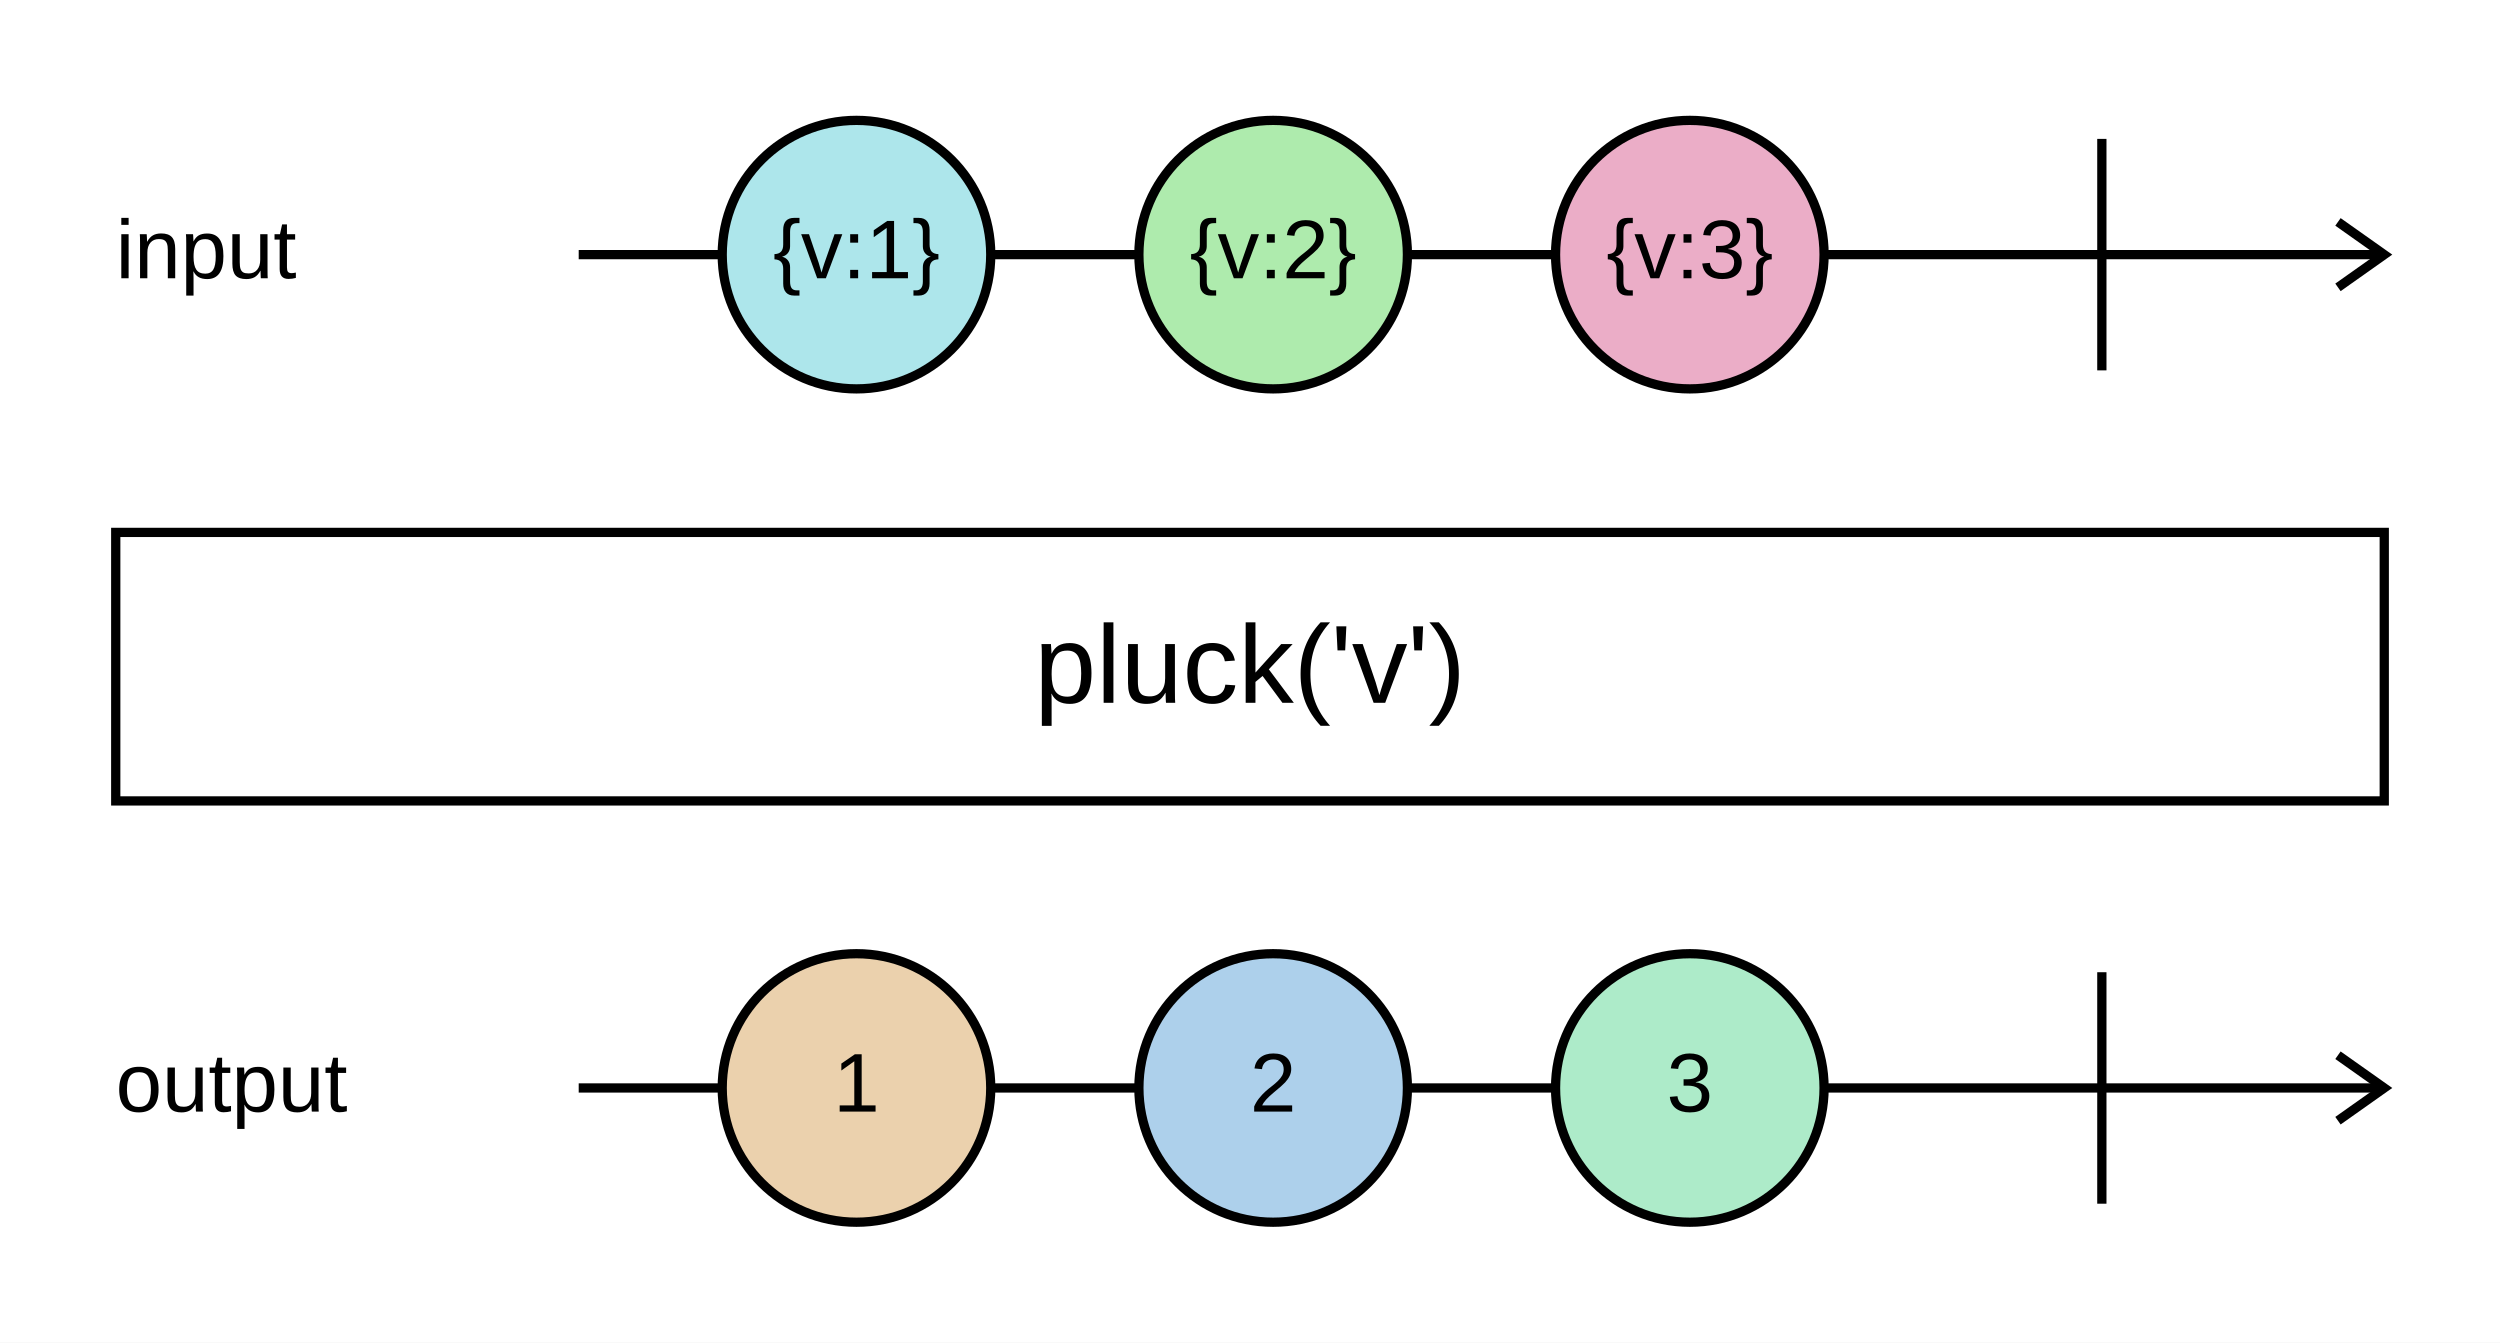
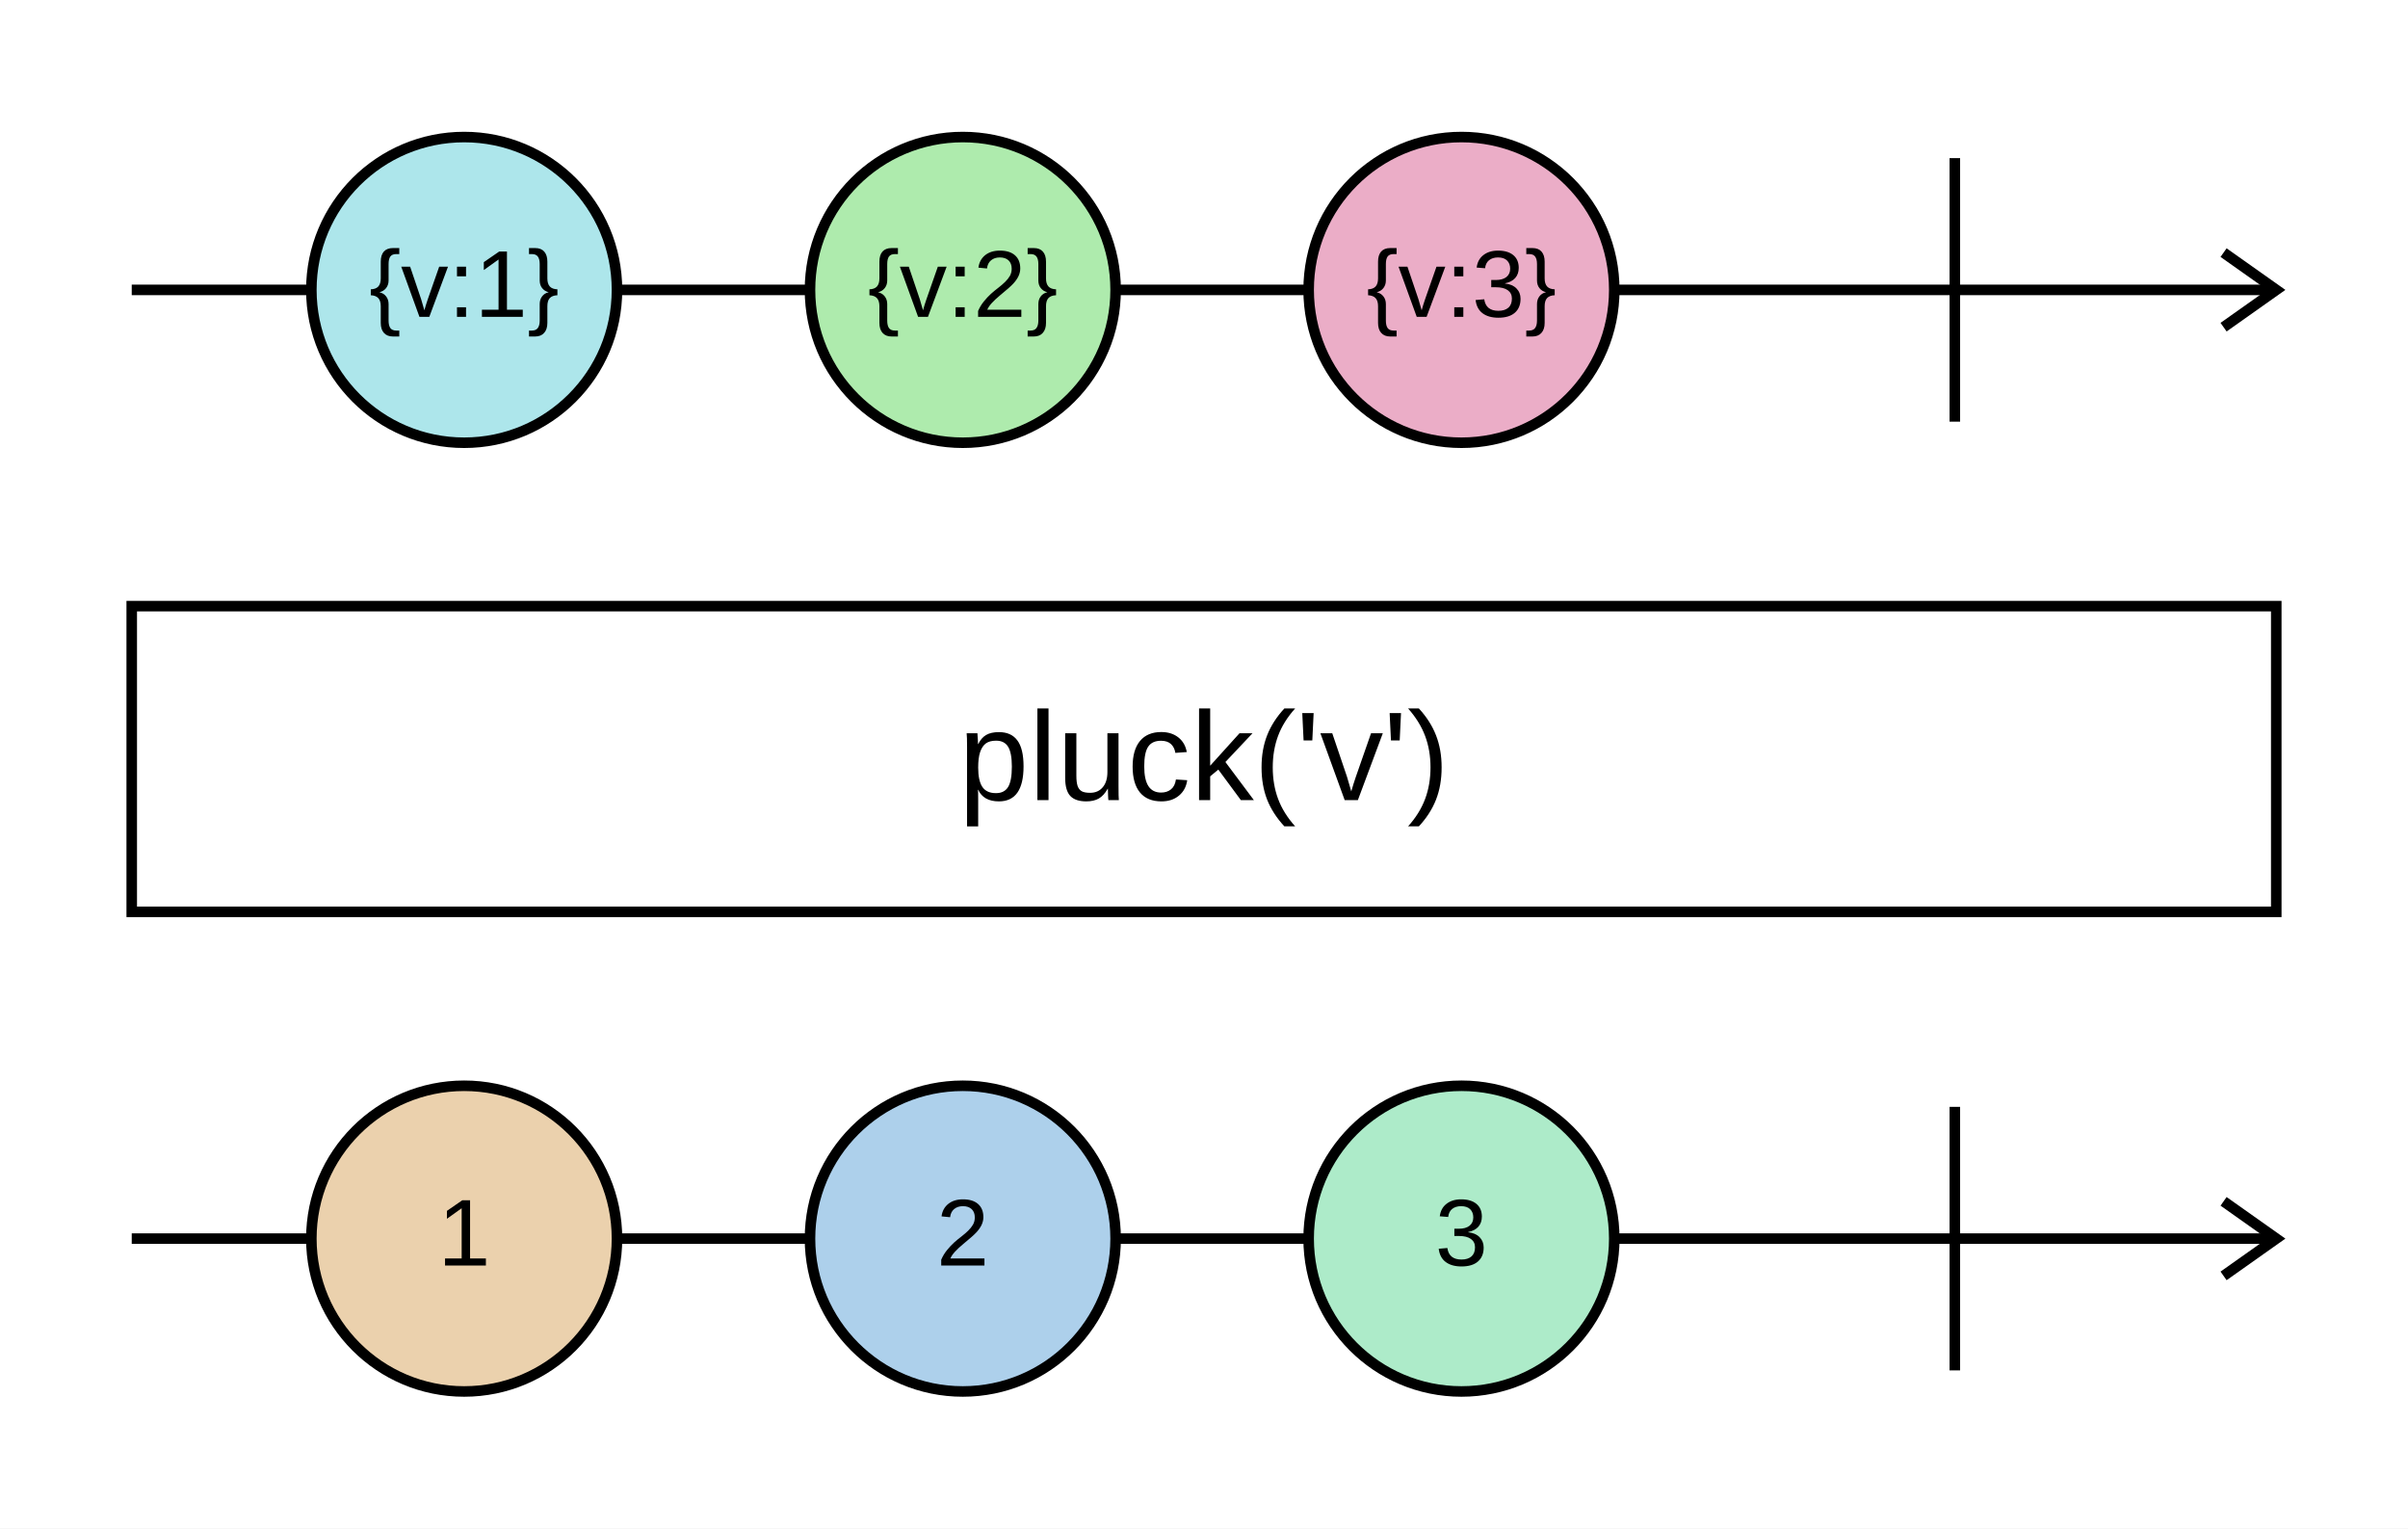
- <svg xmlns="http://www.w3.org/2000/svg" viewBox="0 0 540 290" width="540" height="290">
-   <rect x="0" y="0" fill="white" width="540" height="290" />
+ <svg xmlns="http://www.w3.org/2000/svg" viewBox="0 0 456.983 290" width="456.983" height="290">
+   <rect x="0" y="0" fill="white" width="456.983" height="290" />
  <g transform="translate(25 25)">
    <g transform="translate(0 0)">
-       <text x="0" y="30" fill="black" font-family="Arial, Helvetica, sans-serif" font-size="18px" font-weight="normal" font-style="normal" dominant-baseline="middle">input</text>
-       <g transform="translate(100 0)">
-         <g>
-           <line x1="0" y1="30" x2="390" y2="30" stroke="black" stroke-width="2" />
-           <polyline points="380,22.929 390,30 380,37.071" stroke="black" stroke-width="2" fill="none" />
-         </g>
-         <g transform="translate(329 0)">
-           <line x1="0" y1="5" x2="0" y2="55" stroke="black" stroke-width="2" />
-         </g>
-         <g transform="translate(210 0)">
-           <ellipse cx="30" cy="30" rx="29" ry="29" fill="hsl(335.001, 60%, 80%)" stroke="black" stroke-width="2" />
-           <text x="30" y="30" fill="black" font-family="Arial, Helvetica, sans-serif" font-size="18px" font-weight="normal" font-style="normal" dominant-baseline="middle" text-anchor="middle">{v:3}</text>
-         </g>
-         <g transform="translate(120 0)">
-           <ellipse cx="30" cy="30" rx="29" ry="29" fill="hsl(119.361, 60%, 80%)" stroke="black" stroke-width="2" />
-           <text x="30" y="30" fill="black" font-family="Arial, Helvetica, sans-serif" font-size="18px" font-weight="normal" font-style="normal" dominant-baseline="middle" text-anchor="middle">{v:2}</text>
-         </g>
-         <g transform="translate(30 0)">
-           <ellipse cx="30" cy="30" rx="29" ry="29" fill="hsl(184.944, 60%, 80%)" stroke="black" stroke-width="2" />
-           <text x="30" y="30" fill="black" font-family="Arial, Helvetica, sans-serif" font-size="18px" font-weight="normal" font-style="normal" dominant-baseline="middle" text-anchor="middle">{v:1}</text>
-         </g>
+       <g>
+         <line x1="0" y1="30" x2="406.983" y2="30" stroke="black" stroke-width="2" />
+         <polyline points="396.983,22.929 406.983,30 396.983,37.071" stroke="black" stroke-width="2" fill="none" />
+       </g>
+       <g transform="translate(345.9825 0) translate(0 0)">
+         <line x1="0" y1="5" x2="0" y2="55" stroke="black" stroke-width="2" />
+       </g>
+       <g transform="translate(222.3509 0) translate(0 0)">
+         <ellipse cx="30" cy="30" rx="29" ry="29" fill="hsl(335.001, 60%, 80%)" stroke="black" stroke-width="2" />
+         <text x="30" y="30" fill="black" font-family="Arial, Helvetica, sans-serif" font-size="18px" font-weight="normal" font-style="normal" dominant-baseline="middle" text-anchor="middle">{v:3}</text>
+       </g>
+       <g transform="translate(127.7193 0) translate(0 0)">
+         <ellipse cx="30" cy="30" rx="29" ry="29" fill="hsl(119.361, 60%, 80%)" stroke="black" stroke-width="2" />
+         <text x="30" y="30" fill="black" font-family="Arial, Helvetica, sans-serif" font-size="18px" font-weight="normal" font-style="normal" dominant-baseline="middle" text-anchor="middle">{v:2}</text>
+       </g>
+       <g transform="translate(33.08773 0) translate(0 0)">
+         <ellipse cx="30" cy="30" rx="29" ry="29" fill="hsl(184.944, 60%, 80%)" stroke="black" stroke-width="2" />
+         <text x="30" y="30" fill="black" font-family="Arial, Helvetica, sans-serif" font-size="18px" font-weight="normal" font-style="normal" dominant-baseline="middle" text-anchor="middle">{v:1}</text>
      </g>
    </g>
    <g transform="translate(0 80)">
-       <rect x="0" y="10" width="490" height="58" fill="white" stroke="black" stroke-width="2" rx="0" />
-       <text x="245" y="40px" fill="black" font-family="Arial, Helvetica, sans-serif" font-size="24px" font-weight="normal" font-style="normal" dominant-baseline="middle" text-anchor="middle" width="490">pluck('v')</text>
+       <rect x="0" y="10" width="406.983" height="58" fill="white" stroke="black" stroke-width="2" rx="0" />
+       <text x="203.491" y="40px" fill="black" font-family="Arial, Helvetica, sans-serif" font-size="24px" font-weight="normal" font-style="normal" dominant-baseline="middle" text-anchor="middle" width="406.983">pluck('v')</text>
    </g>
    <g transform="translate(0 180)">
-       <text x="0" y="30" fill="black" font-family="Arial, Helvetica, sans-serif" font-size="18px" font-weight="normal" font-style="normal" dominant-baseline="middle">output</text>
-       <g transform="translate(100 0)">
-         <g>
-           <line x1="0" y1="30" x2="390" y2="30" stroke="black" stroke-width="2" />
-           <polyline points="380,22.929 390,30 380,37.071" stroke="black" stroke-width="2" fill="none" />
-         </g>
-         <g transform="translate(329 0)">
-           <line x1="0" y1="5" x2="0" y2="55" stroke="black" stroke-width="2" />
-         </g>
-         <g transform="translate(210 0)">
-           <ellipse cx="30" cy="30" rx="29" ry="29" fill="hsl(147.448, 60%, 80%)" stroke="black" stroke-width="2" />
-           <text x="30" y="30" fill="black" font-family="Arial, Helvetica, sans-serif" font-size="18px" font-weight="normal" font-style="normal" dominant-baseline="middle" text-anchor="middle">3</text>
-         </g>
-         <g transform="translate(120 0)">
-           <ellipse cx="30" cy="30" rx="29" ry="29" fill="hsl(205.615, 60%, 80%)" stroke="black" stroke-width="2" />
-           <text x="30" y="30" fill="black" font-family="Arial, Helvetica, sans-serif" font-size="18px" font-weight="normal" font-style="normal" dominant-baseline="middle" text-anchor="middle">2</text>
-         </g>
-         <g transform="translate(30 0)">
-           <ellipse cx="30" cy="30" rx="29" ry="29" fill="hsl(35.392, 60%, 80%)" stroke="black" stroke-width="2" />
-           <text x="30" y="30" fill="black" font-family="Arial, Helvetica, sans-serif" font-size="18px" font-weight="normal" font-style="normal" dominant-baseline="middle" text-anchor="middle">1</text>
-         </g>
+       <g>
+         <line x1="0" y1="30" x2="406.983" y2="30" stroke="black" stroke-width="2" />
+         <polyline points="396.983,22.929 406.983,30 396.983,37.071" stroke="black" stroke-width="2" fill="none" />
+       </g>
+       <g transform="translate(345.9825 0) translate(0 0)">
+         <line x1="0" y1="5" x2="0" y2="55" stroke="black" stroke-width="2" />
+       </g>
+       <g transform="translate(222.3509 0) translate(0 0)">
+         <ellipse cx="30" cy="30" rx="29" ry="29" fill="hsl(147.448, 60%, 80%)" stroke="black" stroke-width="2" />
+         <text x="30" y="30" fill="black" font-family="Arial, Helvetica, sans-serif" font-size="18px" font-weight="normal" font-style="normal" dominant-baseline="middle" text-anchor="middle">3</text>
+       </g>
+       <g transform="translate(127.7193 0) translate(0 0)">
+         <ellipse cx="30" cy="30" rx="29" ry="29" fill="hsl(205.615, 60%, 80%)" stroke="black" stroke-width="2" />
+         <text x="30" y="30" fill="black" font-family="Arial, Helvetica, sans-serif" font-size="18px" font-weight="normal" font-style="normal" dominant-baseline="middle" text-anchor="middle">2</text>
+       </g>
+       <g transform="translate(33.08773 0) translate(0 0)">
+         <ellipse cx="30" cy="30" rx="29" ry="29" fill="hsl(35.392, 60%, 80%)" stroke="black" stroke-width="2" />
+         <text x="30" y="30" fill="black" font-family="Arial, Helvetica, sans-serif" font-size="18px" font-weight="normal" font-style="normal" dominant-baseline="middle" text-anchor="middle">1</text>
      </g>
    </g>
  </g>
</svg>
